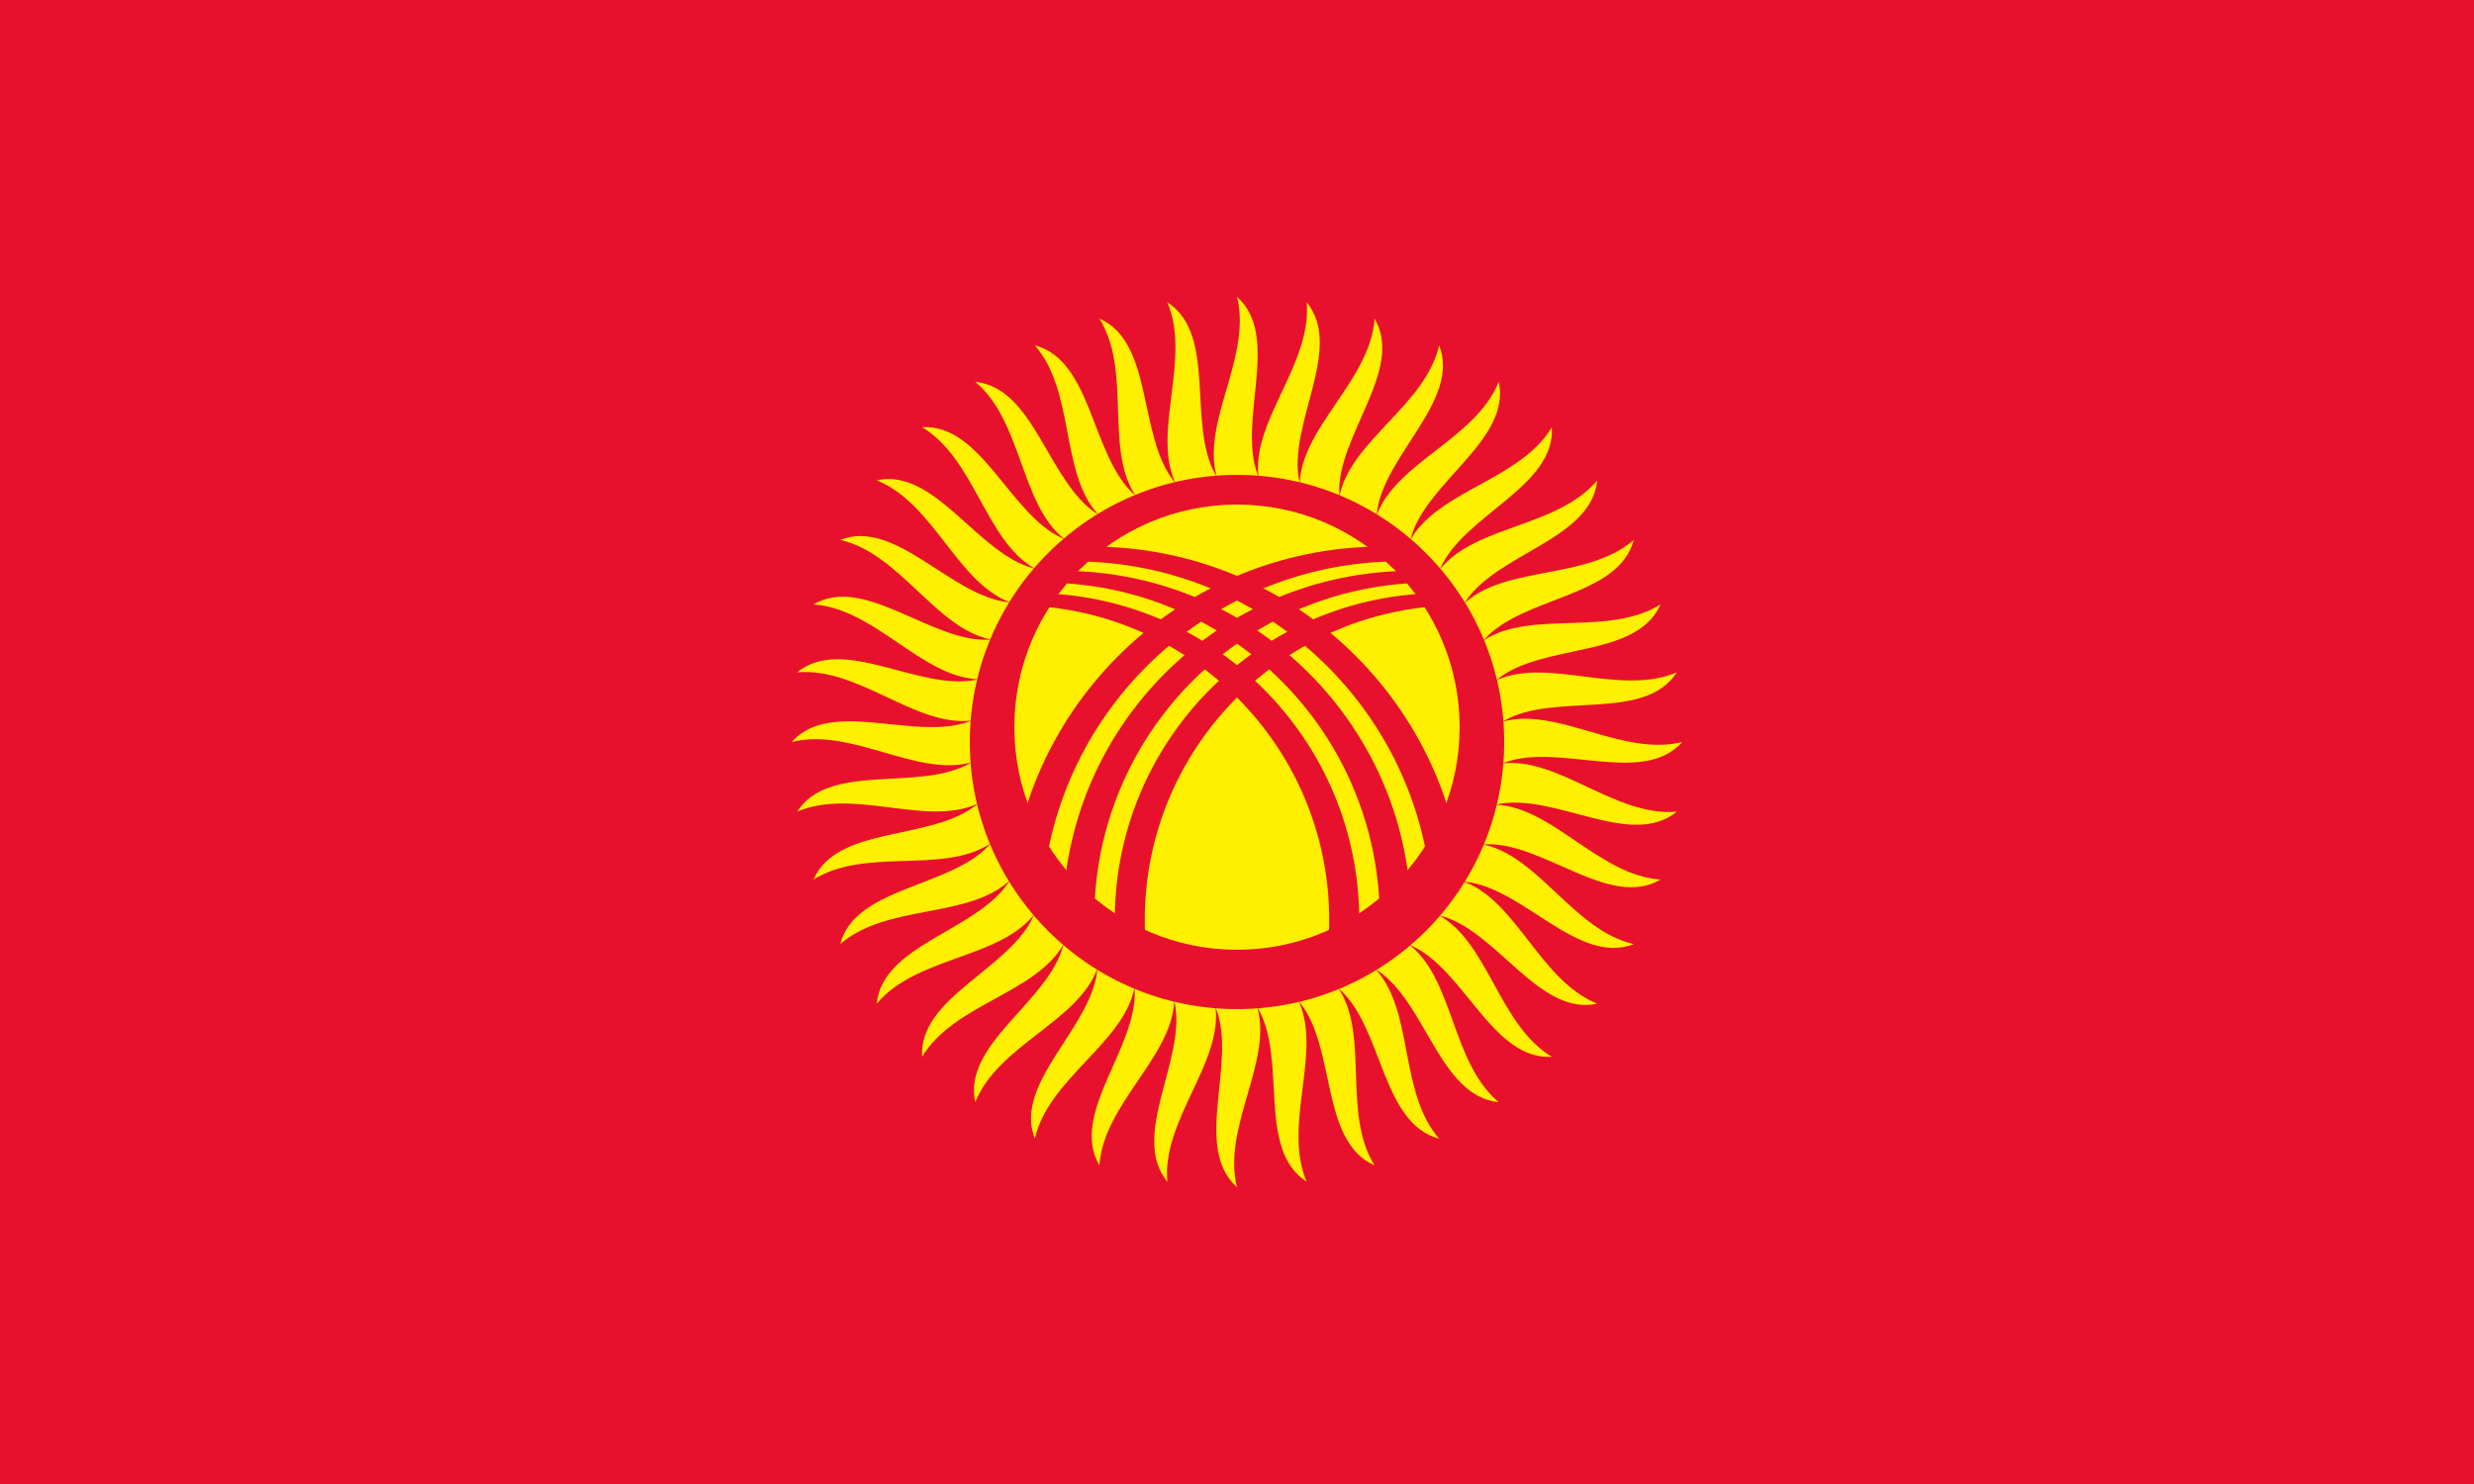
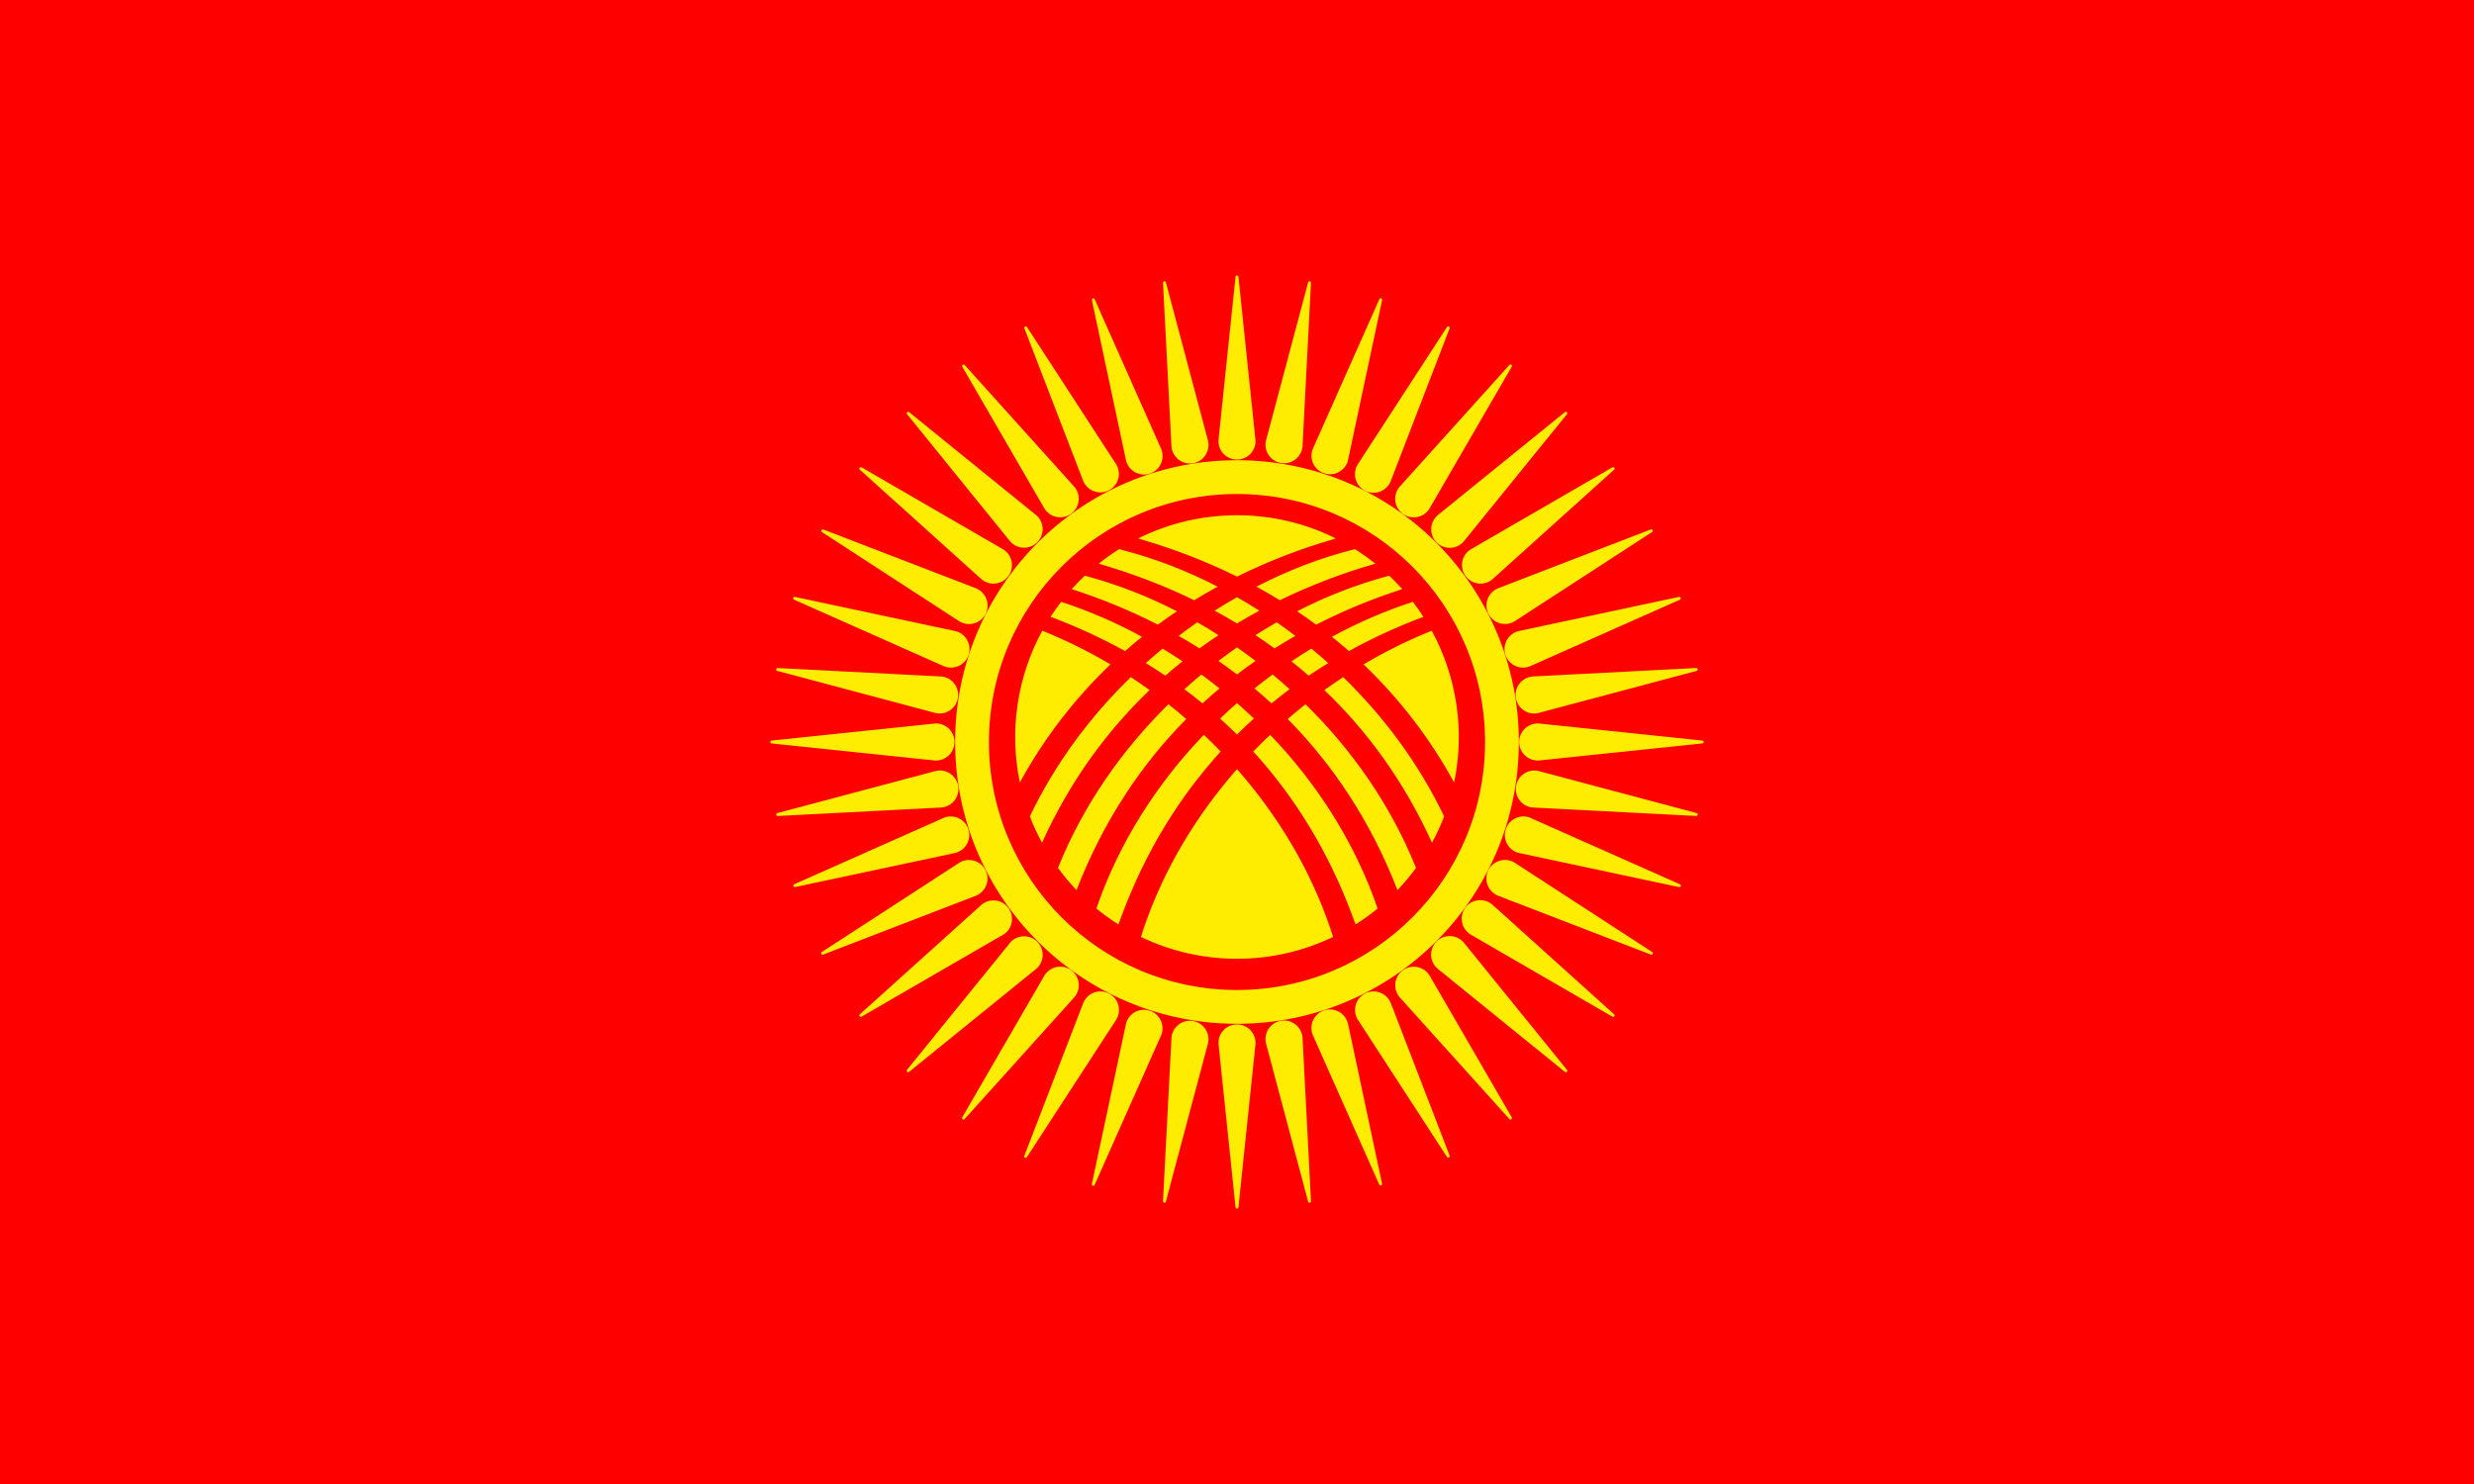
- <svg xmlns="http://www.w3.org/2000/svg" xmlns:xlink="http://www.w3.org/1999/xlink" viewBox="0 0 250 150">
-   <clipPath id="c">
-     <circle r="25" />
-   </clipPath>
-   <rect width="250" height="150" fill="#e8112d" />
-   <g transform="translate(125,75)">
-     <g id="r20" transform="scale(0.25)">
-       <g id="r4">
-         <path id="r1" d="m-8.4,108c8.4,22 -9.6,56 8.4,72c-6,-24 14-50 8.4,-72s-25.2,-22 -16.8,0z" fill="#ffef00" />
-         <use xlink:href="#r1" transform="rotate(90)" />
-         <use xlink:href="#r1" transform="rotate(180)" />
-         <use xlink:href="#r1" transform="rotate(270)" />
-       </g>
-       <use xlink:href="#r4" transform="rotate(18)" />
-       <use xlink:href="#r4" transform="rotate(36)" />
-       <use xlink:href="#r4" transform="rotate(54)" />
-       <use xlink:href="#r4" transform="rotate(72)" />
-     </g>
-     <use xlink:href="#r20" transform="rotate(9)" />
-     <circle r="27" fill="#e8112d" />
-     <circle cy="-1.5" r="22.5" fill="#ffef00" />
-     <g id="x" fill="#e8112d" clip-path="url(#c)">
-       <path d="M-23.055,18a37.755,37.755 0 1,1 75.51,0H52.76a36.26,36.26 0 1,0 -72.521,0z" />
-       <path d="M-17.601,18a35.301,35.301 0 1,1 70.602,0H53.425a33.925,33.925 0 1,0 -67.849,0z" />
-       <path d="M20.7,-15.052a33.052,33.052 0 1,0 0,66.105L22.5,49.82a31.82,31.82 0 1,1 0,-63.64z" />
-     </g>
-     <use xlink:href="#x" transform="scale(-1,1)" />
-   </g>
+ <svg xmlns="http://www.w3.org/2000/svg" viewBox="0 0 1000 600">
+   <path fill="red" d="M0 0h1000v600H0z" />
+   <path fill="#ffed00" fill-rule="evenodd" d="m526.47 180.76 3.44-66.42a.59.59 0 0 0-.5-.62.59.59 0 0 0-.66.45L511.7 178.2c-.05.22-.1.43-.12.63a7.5 7.5 0 1 0 14.88 1.94zm18.33 5.6 13.86-65.05c.07-.3-.1-.6-.4-.69a.6.6 0 0 0-.72.35l-26.9 60.54c-.09.2-.16.4-.23.6a7.5 7.5 0 1 0 14.4 4.25zm17.23 8.43 23.92-62.06a.6.6 0 0 0-1.06-.52l-36.09 55.55a7.54 7.54 0 0 0 2.96 10.65 7.5 7.5 0 0 0 10.27-3.62zm15.68 11 33.34-57.54a.59.59 0 0 0-.96-.68l-44.34 49.22a7.5 7.5 0 1 0 11.96 9zm13.78 13.32 41.89-51.66a.59.59 0 0 0-.04-.79.59.59 0 0 0-.8-.03l-51.47 41.72a7.5 7.5 0 1 0 10.42 10.76zm11.53 15.3 49.42-44.51a.59.59 0 0 0-.7-.94l-57.33 33.2c-.2.11-.36.23-.54.35a7.5 7.5 0 1 0 9.15 11.9zm9.01 16.91 55.78-36.23a.59.59 0 0 0-.56-1.03l-61.81 23.82a7.5 7.5 0 1 0 6.6 13.44zm6.24 18.13 60.78-27a.6.6 0 0 0-.38-1.11l-64.8 13.8a7.5 7.5 0 1 0 4.4 14.31zm3.3 18.89 64.28-17.1a.6.6 0 0 0-.2-1.16l-66.17 3.43a7.5 7.5 0 1 0 2.08 14.83zm.32 19.15 66.15-6.9a.59.59 0 0 0-.02-1.18l-65.89-6.89a7.5 7.5 0 1 0-.24 14.97zm-2.65 18.98 66.42 3.44a.6.6 0 0 0 .16-1.17l-64.01-17.03c-.22-.05-.43-.1-.63-.12a7.5 7.5 0 1 0-1.94 14.88zm-5.6 18.33 65.05 13.86c.29.07.59-.1.68-.4a.59.59 0 0 0-.34-.73l-60.54-26.9-.6-.22a7.5 7.5 0 1 0-4.25 14.4zm-8.43 17.22 62.06 23.93c.28.11.6 0 .74-.28a.6.6 0 0 0-.22-.78l-55.55-36.09a7.5 7.5 0 1 0-7.02 13.22zm-11 15.7 57.54 33.33a.59.59 0 0 0 .68-.96l-49.22-44.34a7.5 7.5 0 1 0-9 11.96zm-13.32 13.77 51.66 41.89c.23.19.57.18.79-.04a.59.59 0 0 0 .03-.8l-41.72-51.47a7.5 7.5 0 1 0-10.76 10.41zm-15.3 11.53 44.51 49.42c.2.23.54.27.79.09a.6.6 0 0 0 .15-.8l-33.2-57.32a7.5 7.5 0 1 0-12.25 8.61zm-16.91 9 36.23 55.79a.6.6 0 0 0 1.04-.55l-23.83-61.82a7.5 7.5 0 1 0-13.44 6.6zm-18.13 6.25 27 60.78a.6.6 0 0 0 1.1-.38l-13.79-64.8a7.5 7.5 0 1 0-14.31 4.4zm-18.9 3.3 17.1 64.27c.07.3.36.49.66.44a.6.6 0 0 0 .5-.64l-3.42-66.16a7.5 7.5 0 1 0-14.83 2.08zm-19.14.32 6.9 66.15a.59.59 0 0 0 1.18-.02l6.89-65.89c.02-.22.02-.43.02-.64a7.5 7.5 0 1 0-15 .4zm-18.98-2.65-3.44 66.42a.59.59 0 0 0 1.16.16l17.04-64.01c.05-.22.1-.43.12-.63a7.5 7.5 0 1 0-14.88-1.94zm-18.33-5.6-13.86 65.05a.59.59 0 0 0 1.13.34l26.9-60.54.22-.6a7.5 7.5 0 1 0-14.4-4.25zm-17.22-8.43-23.93 62.06a.59.59 0 0 0 1.06.52l36.09-55.55a7.5 7.5 0 1 0-13.22-7.03zm-15.7-11-33.33 57.54a.59.59 0 0 0 .96.68l44.34-49.22a7.5 7.5 0 1 0-11.96-9zm-13.77-13.32-41.89 51.66a.59.59 0 0 0 .04.79c.22.22.58.23.8.03l51.47-41.72.47-.44a7.5 7.5 0 1 0-10.89-10.32zm-11.53-15.3-49.43 44.51a.59.59 0 0 0 .71.94l57.33-33.2.54-.35a7.5 7.5 0 1 0-9.15-11.9zm-9.01-16.91-55.78 36.23a.59.59 0 0 0 .56 1.03l61.81-23.82a7.5 7.5 0 1 0-6.6-13.44zm-6.24-18.13-60.78 27a.6.6 0 0 0 .38 1.11l64.8-13.8a7.5 7.5 0 1 0-4.4-14.32zm-3.3-18.89-64.28 17.1a.6.6 0 0 0 .2 1.16l66.17-3.43a7.5 7.5 0 1 0-2.08-14.83zm-.32-19.15-66.15 6.9a.59.59 0 0 0 .02 1.18l65.89 6.89.64.02a7.5 7.5 0 1 0-.4-15zm2.65-18.98-66.42-3.44a.59.59 0 0 0-.16 1.16l64.01 17.04c.22.05.43.1.63.12a7.5 7.5 0 1 0 1.94-14.88zm5.6-18.33-65.05-13.86a.57.57 0 0 0-.68.4c-.1.3.05.61.34.72l60.54 26.9a7.5 7.5 0 1 0 4.86-14.16zm8.43-17.23-62.06-23.92a.6.6 0 0 0-.52 1.05l55.55 36.1a7.5 7.5 0 1 0 7.02-13.22zm11-15.68-57.54-33.34a.59.59 0 0 0-.68.96l49.22 44.34.5.4a7.5 7.5 0 1 0 8.5-12.36zm13.32-13.78-51.66-41.89a.59.59 0 0 0-.79.04.59.59 0 0 0-.02.8l41.71 51.47.44.47a7.5 7.5 0 1 0 10.32-10.89zm15.3-11.53-44.51-49.43a.6.6 0 0 0-.94.71l33.2 57.33a7.5 7.5 0 1 0 12.25-8.61zm16.91-9.01-36.23-55.78a.6.6 0 0 0-1.03.56l23.82 61.81a7.5 7.5 0 1 0 13.45-6.6zm18.13-6.24-27-60.78a.59.59 0 0 0-1.1.38l13.79 64.8a7.5 7.5 0 1 0 14.31-4.4zm18.9-3.3-17.1-64.28a.59.59 0 0 0-.66-.43.59.59 0 0 0-.5.64l3.42 66.16a7.5 7.5 0 1 0 14.83-2.08zm19.14-.32-6.9-66.15a.59.59 0 0 0-1.18.02l-6.89 65.89c-.02.22-.02.43-.02.64a7.5 7.5 0 1 0 15-.4zm-7.49 7.96c62.92 0 113.93 51 113.93 113.93 0 62.92-51 113.93-113.93 113.93s-113.93-51-113.93-113.93c0-62.92 51-113.93 113.93-113.93zm0 13.66c55.38 0 100.27 44.89 100.27 100.27 0 55.38-44.9 100.27-100.27 100.27-55.38 0-100.27-44.89-100.27-100.27 0-55.38 44.89-100.27 100.27-100.27zM416.27 330.1c10.25-21.45 24.42-40.4 40.8-56.33 2.57 1.68 5.1 3.42 7.61 5.23-17.2 16.45-32.2 36.8-43.5 61.73a89.28 89.28 0 0 1-4.9-10.63zm90.8-51.76c2.33 1.95 4.62 3.96 6.88 6.04 2.4-1.97 4.84-3.88 7.31-5.72a209.83 209.83 0 0 0-6.86-5.95 213.2 213.2 0 0 0-7.33 5.63zm-14.57-11.12c2.53 1.75 5.03 3.57 7.5 5.46 2.47-1.89 4.97-3.7 7.5-5.46a204.63 204.63 0 0 0-7.5-5.47 213.06 213.06 0 0 0-7.5 5.47zm.68 23.3a195.9 195.9 0 0 1 6.82 6.46c2.24-2.23 4.51-4.38 6.82-6.47a211.2 211.2 0 0 0-6.82-6.24c-2.31 2.02-4.59 4.1-6.82 6.24zm-14.44-11.86a206.1 206.1 0 0 1 7.31 5.72c2.26-2.08 4.55-4.1 6.88-6.04a213.69 213.69 0 0 0-7.33-5.63 213.16 213.16 0 0 0-6.86 5.95zm44.85-21.56c-2.48-1.9-5-3.73-7.53-5.5a209.98 209.98 0 0 0-8.6 5.19c2.6 1.72 5.16 3.5 7.7 5.36 2.78-1.76 5.6-3.44 8.43-5.05zm13.28 11c-2.23-2-4.5-3.96-6.8-5.86a211.9 211.9 0 0 0-8.06 5.14c2.35 1.87 4.67 3.8 6.95 5.8 2.6-1.76 5.25-3.45 7.9-5.08zm-45.9-21.2c2.98-1.9 6-3.73 9.03-5.46a206.9 206.9 0 0 1 9.04 5.47 216.54 216.54 0 0 0-9.04 5.16c-2.98-1.8-6-3.52-9.03-5.16zm-14.56 10.2c2.48-1.9 5-3.73 7.53-5.5 2.9 1.65 5.76 3.38 8.6 5.19a196.7 196.7 0 0 0-7.7 5.36c-2.78-1.76-5.6-3.44-8.43-5.05zm-13.28 11c2.23-2 4.5-3.96 6.8-5.86 2.7 1.64 5.4 3.36 8.06 5.14-2.35 1.87-4.67 3.8-6.95 5.8-2.6-1.76-5.25-3.45-7.9-5.08zM421.3 255a200.38 200.38 0 0 1 27.55 13.63 195.52 195.52 0 0 0-36.62 47.73A89.97 89.97 0 0 1 421.3 255zm7.62-11.67a192.47 192.47 0 0 1 32.7 14.14 205 205 0 0 0-6.86 5.76 228.6 228.6 0 0 0-30.11-13.85 89.4 89.4 0 0 1 4.27-6.05zm9.56-10.57a185.36 185.36 0 0 1 37.23 14.39 209.3 209.3 0 0 0-7.7 5.4 234.69 234.69 0 0 0-34.82-14.36 90.43 90.43 0 0 1 5.29-5.43zm13.94-10.78.84.29.98.25a185.46 185.46 0 0 1 37.92 14.67 215.49 215.49 0 0 0-9.46 5.48 238.62 238.62 0 0 0-36.98-14.28l-1.58-.54a90.4 90.4 0 0 1 8.28-5.87zm87.51-4.3-.94.32A238.22 238.22 0 0 0 500 233.12a238.08 238.08 0 0 0-38.25-14.9l-.74-.22-.97-.3c12.03-6 25.6-9.38 39.96-9.38a89.24 89.24 0 0 1 39.93 9.37zm16.01 10.23c-.33.1-.64.2-.9.26a238.54 238.54 0 0 0-37.74 14.5 215.59 215.59 0 0 0-9.46-5.48c12.86-6.62 26-11.65 38.9-14.92.32-.05.64-.13.95-.22a89.8 89.8 0 0 1 8.25 5.86zm10.87 10.28a234.73 234.73 0 0 0-34.82 14.37c-2.54-1.87-5.1-3.68-7.7-5.41a185.34 185.34 0 0 1 37.23-14.39 90.59 90.59 0 0 1 5.29 5.43zm8.54 11.2a228.46 228.46 0 0 0-30.11 13.84c-2.25-1.98-4.54-3.9-6.86-5.76a192.45 192.45 0 0 1 32.7-14.14 89.08 89.08 0 0 1 4.27 6.05zm12.42 66.97a195.43 195.43 0 0 0-36.62-47.73A200.34 200.34 0 0 1 578.7 255a89.89 89.89 0 0 1 9.07 61.36zm-8.94 24.37c-11.32-24.93-26.3-45.28-43.51-61.73 2.5-1.8 5.04-3.55 7.6-5.23 16.39 15.94 30.56 34.88 40.8 56.33a89.24 89.24 0 0 1-4.9 10.63zm-13.97 19.15c-10.92-28.15-26.31-50.94-44.36-69.18 2.37-2.05 4.77-4.03 7.2-5.96 18.7 18.37 34.43 40.69 44.66 66.17a90.07 90.07 0 0 1-7.5 8.97zm-16.92 13.87-1.2-3.2c-9.9-26.74-23.78-48.75-40.16-66.7a212.9 212.9 0 0 1 6.83-6.76c18.76 19.57 34.16 43.27 43.43 70.23a90.07 90.07 0 0 1-8.9 6.43zm-86.75 5.07 1.14-3.58c8.27-24.26 21.5-45.89 37.67-64.26 16.17 18.37 29.4 40 37.67 64.26l1.17 3.57a89.3 89.3 0 0 1-38.84 8.83 89.3 89.3 0 0 1-38.81-8.82zm-18.03-11.5c9.27-26.96 24.67-50.66 43.43-70.23 2.32 2.2 4.6 4.45 6.83 6.76-16.38 17.95-30.26 39.96-40.16 66.7l-1.2 3.2a89.9 89.9 0 0 1-8.9-6.43zm-15.52-16.4c10.23-25.49 25.97-47.8 44.65-66.18a212.8 212.8 0 0 1 7.21 5.96c-18.05 18.24-33.44 41.03-44.36 69.18a90.28 90.28 0 0 1-7.5-8.97" />
</svg>
